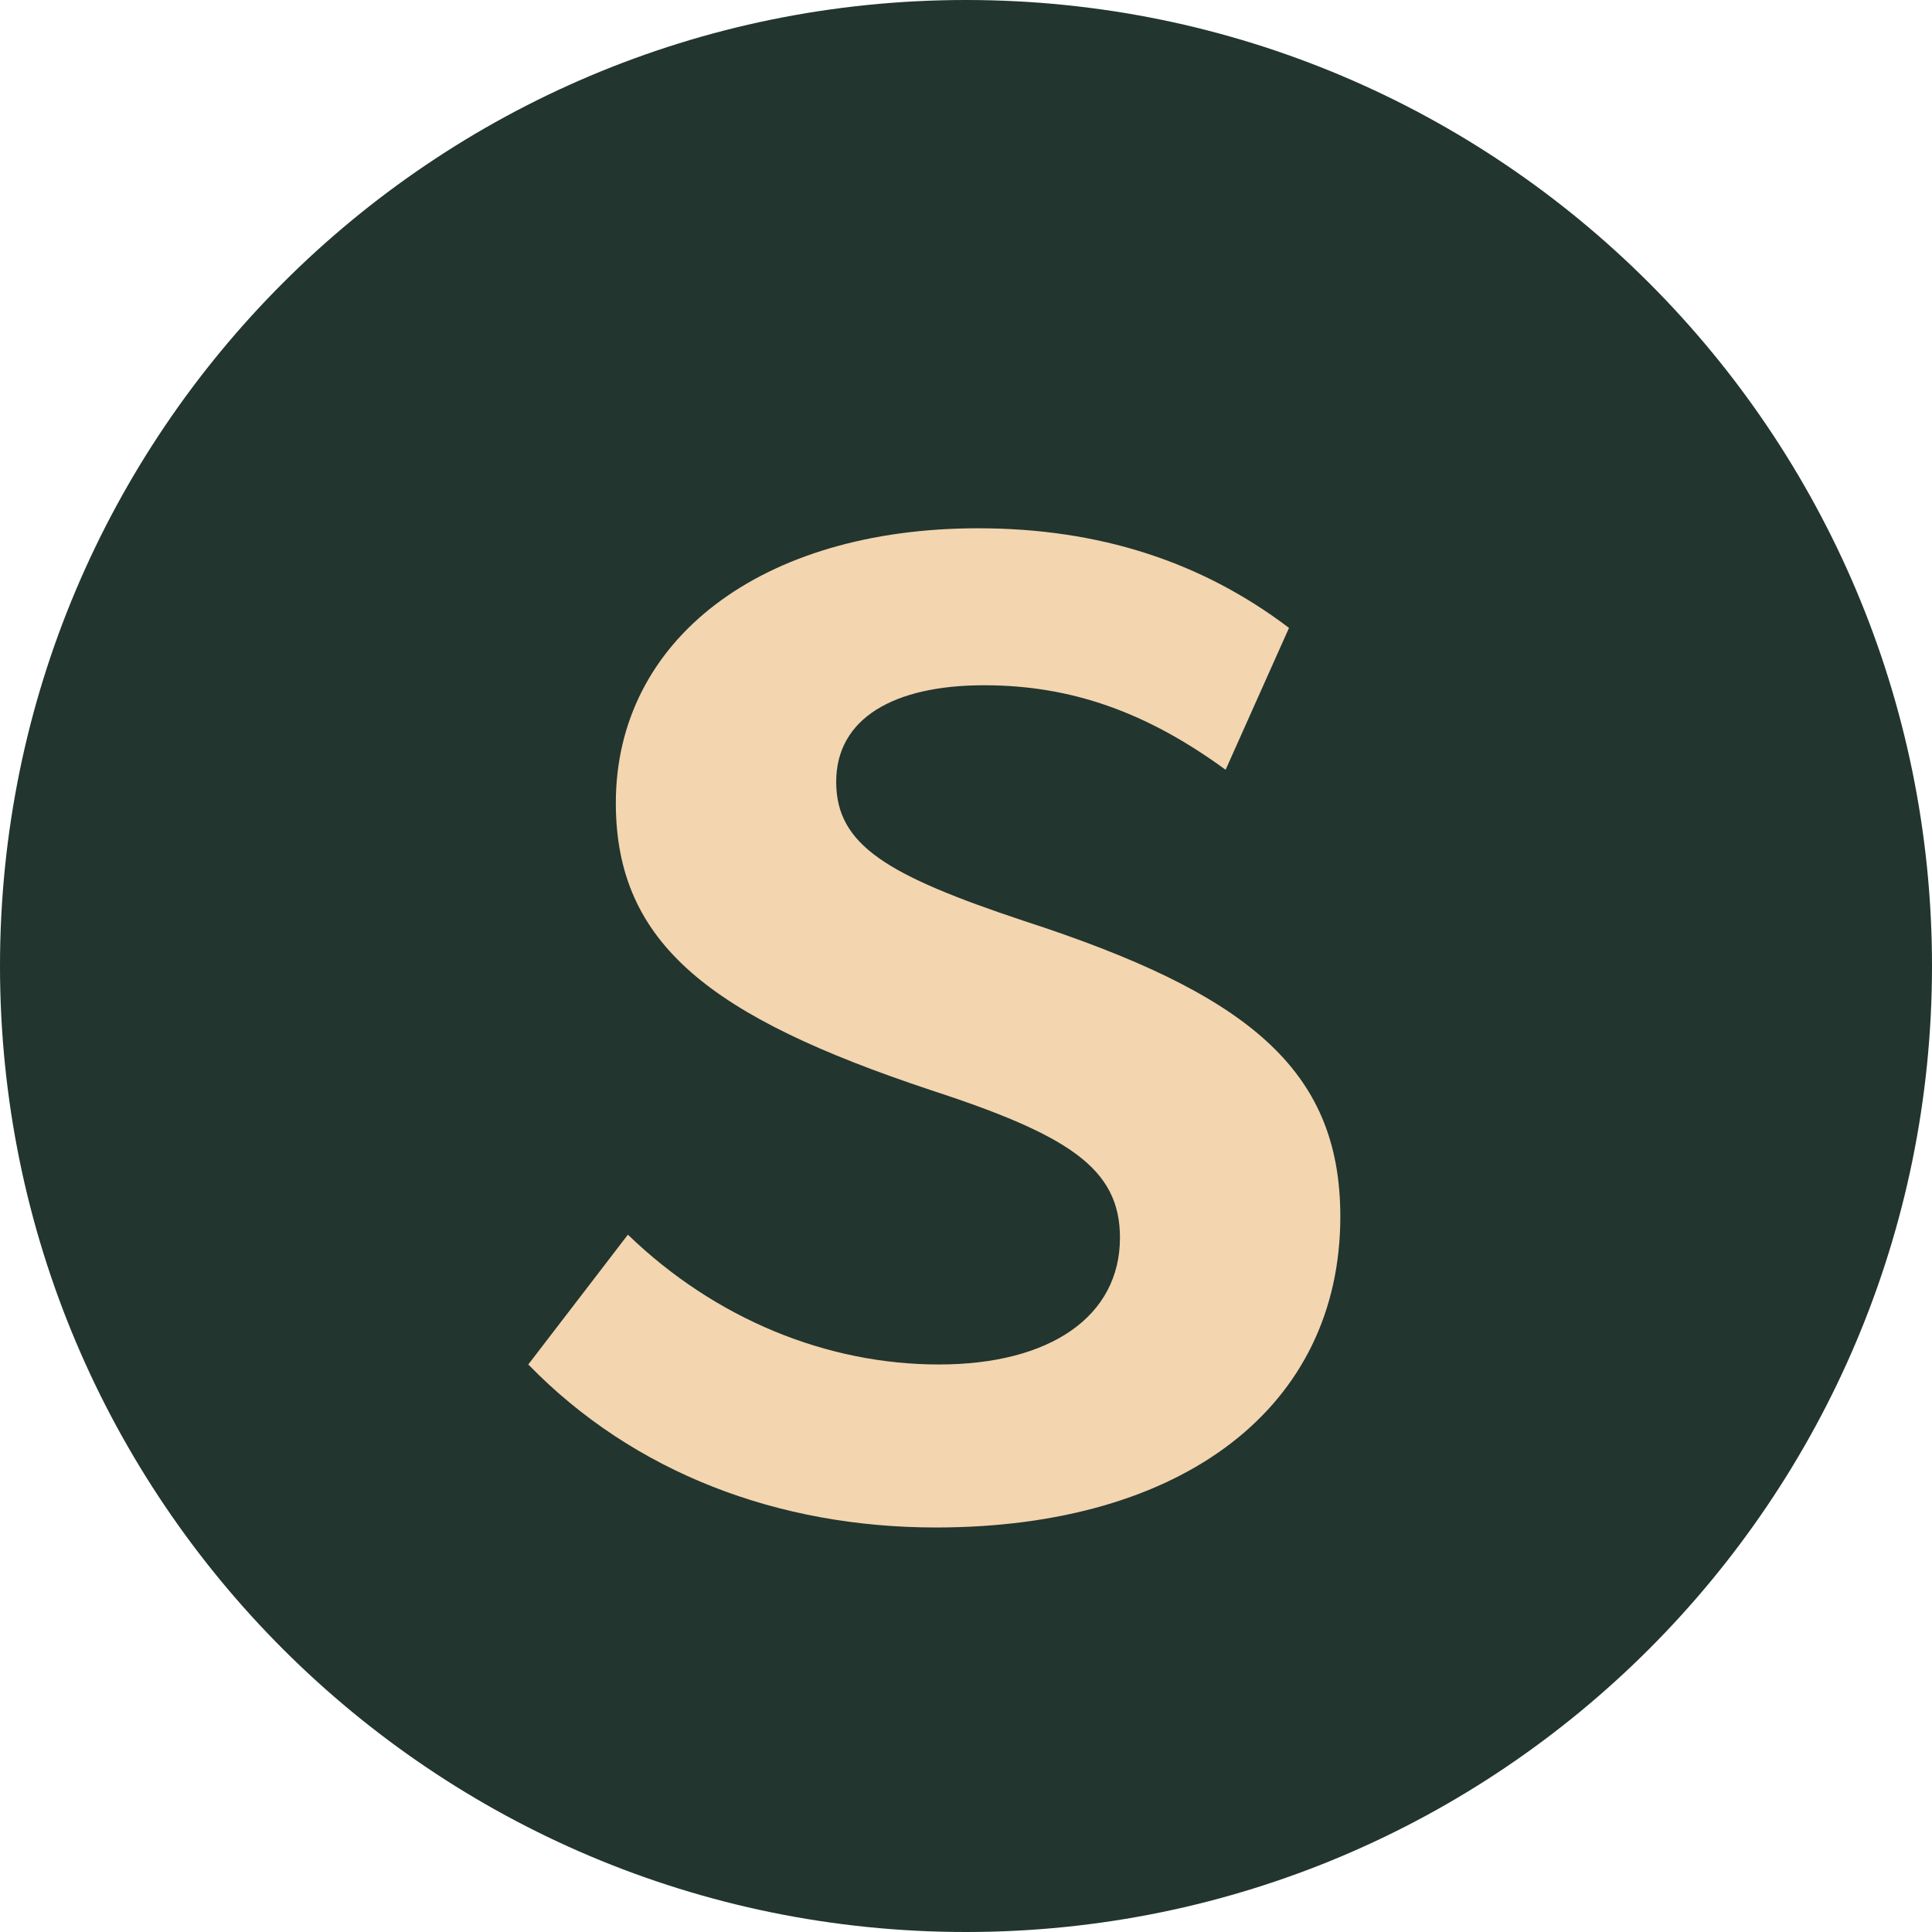
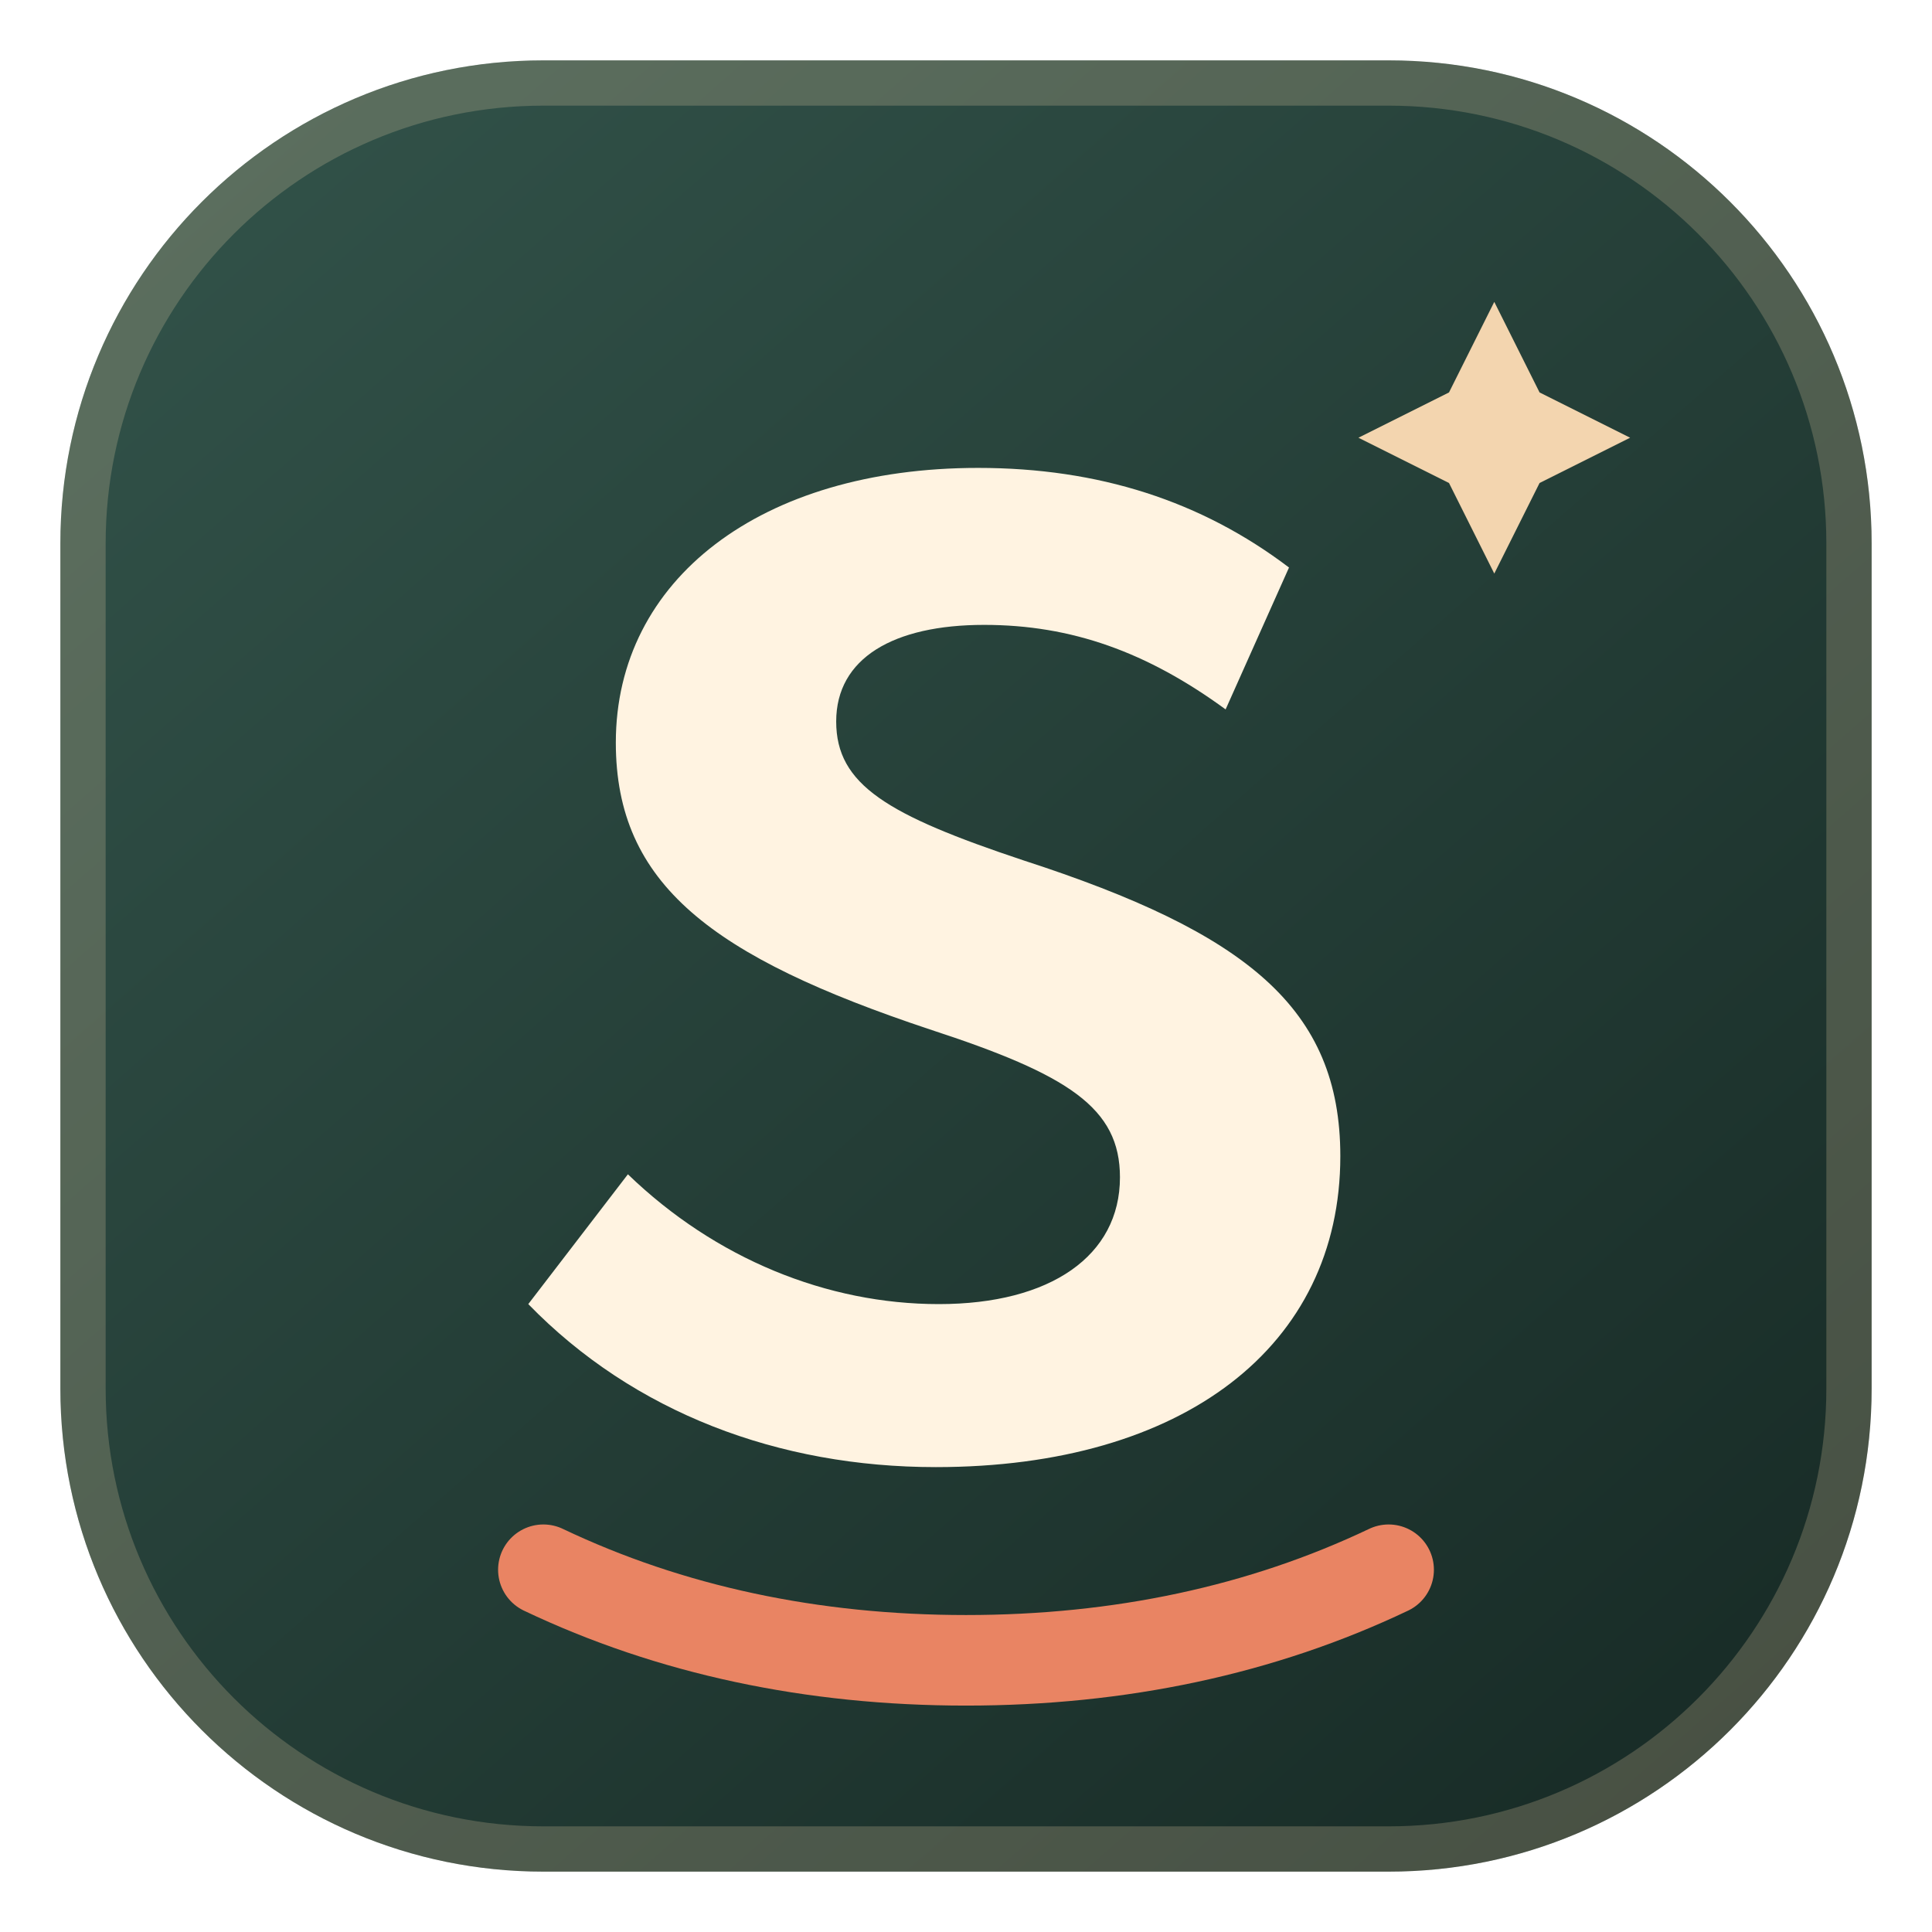
<svg xmlns="http://www.w3.org/2000/svg" width="64" height="64" viewBox="0 0 64 64" fill="none">
-   <rect width="64" height="64" rx="32" fill="#22352F" />
-   <path d="M42.7 20.8C39.8 18.6 36.4 17.5 32.4 17.5C25.2 17.5 20.4 21.2 20.4 26.6C20.4 31.3 23.6 33.7 30.8 36.1C35.4 37.6 37.1 38.7 37.1 41C37.1 43.6 34.8 45.2 31.1 45.2C27.4 45.2 23.7 43.7 20.8 40.9L17.5 45.2C21 48.8 25.8 50.6 31 50.6C39.2 50.6 44.4 46.6 44.4 40.3C44.4 35.4 41.3 32.9 33.9 30.5C29.4 29 27.7 28 27.7 25.9C27.7 23.8 29.6 22.7 32.6 22.7C35.5 22.7 38 23.6 40.6 25.5L42.7 20.8Z" fill="#F3D5AF" />
+   <defs>
+     <linearGradient id="loom" x1="8" y1="5" x2="58" y2="62" gradientUnits="userSpaceOnUse">
+       <stop stop-color="#315148" />
+       <stop offset="1" stop-color="#172A25" />
+     </linearGradient>
+   </defs>
+   <rect x="2" y="2" width="60" height="60" rx="16" fill="url(#loom)" />
+   <rect x="2.75" y="2.75" width="58.5" height="58.5" rx="15.25" stroke="#F3D5AF" stroke-opacity=".22" stroke-width="1.5" />
+   <path d="M42.7 18.8C39.8 16.6 36.4 15.5 32.4 15.5C25.2 15.5 20.4 19.2 20.4 24.6C20.4 29.3 23.6 31.7 30.8 34.1C35.4 35.6 37.1 36.7 37.1 39C37.1 41.6 34.8 43.2 31.1 43.2C27.4 43.2 23.7 41.7 20.8 38.9L17.5 43.2C21 46.8 25.8 48.6 31 48.6C39.2 48.6 44.4 44.6 44.4 38.3C44.4 33.4 41.3 30.9 33.9 28.5C29.4 27 27.7 26 27.7 23.9C27.7 21.8 29.6 20.7 32.6 20.7C35.5 20.7 38 21.6 40.6 23.5L42.7 18.8Z" fill="#FFF3E1" />
+   <path d="M18 52C22.2 54 26.9 55 32 55C37.1 55 41.8 54 46 52" stroke="#E98463" stroke-width="3" stroke-linecap="round" />
+   <path d="M49.5 10L51 13L54 14.5L51 16L49.5 19L48 16L45 14.5L48 13L49.5 10Z" fill="#F3D5AF" />
</svg>
